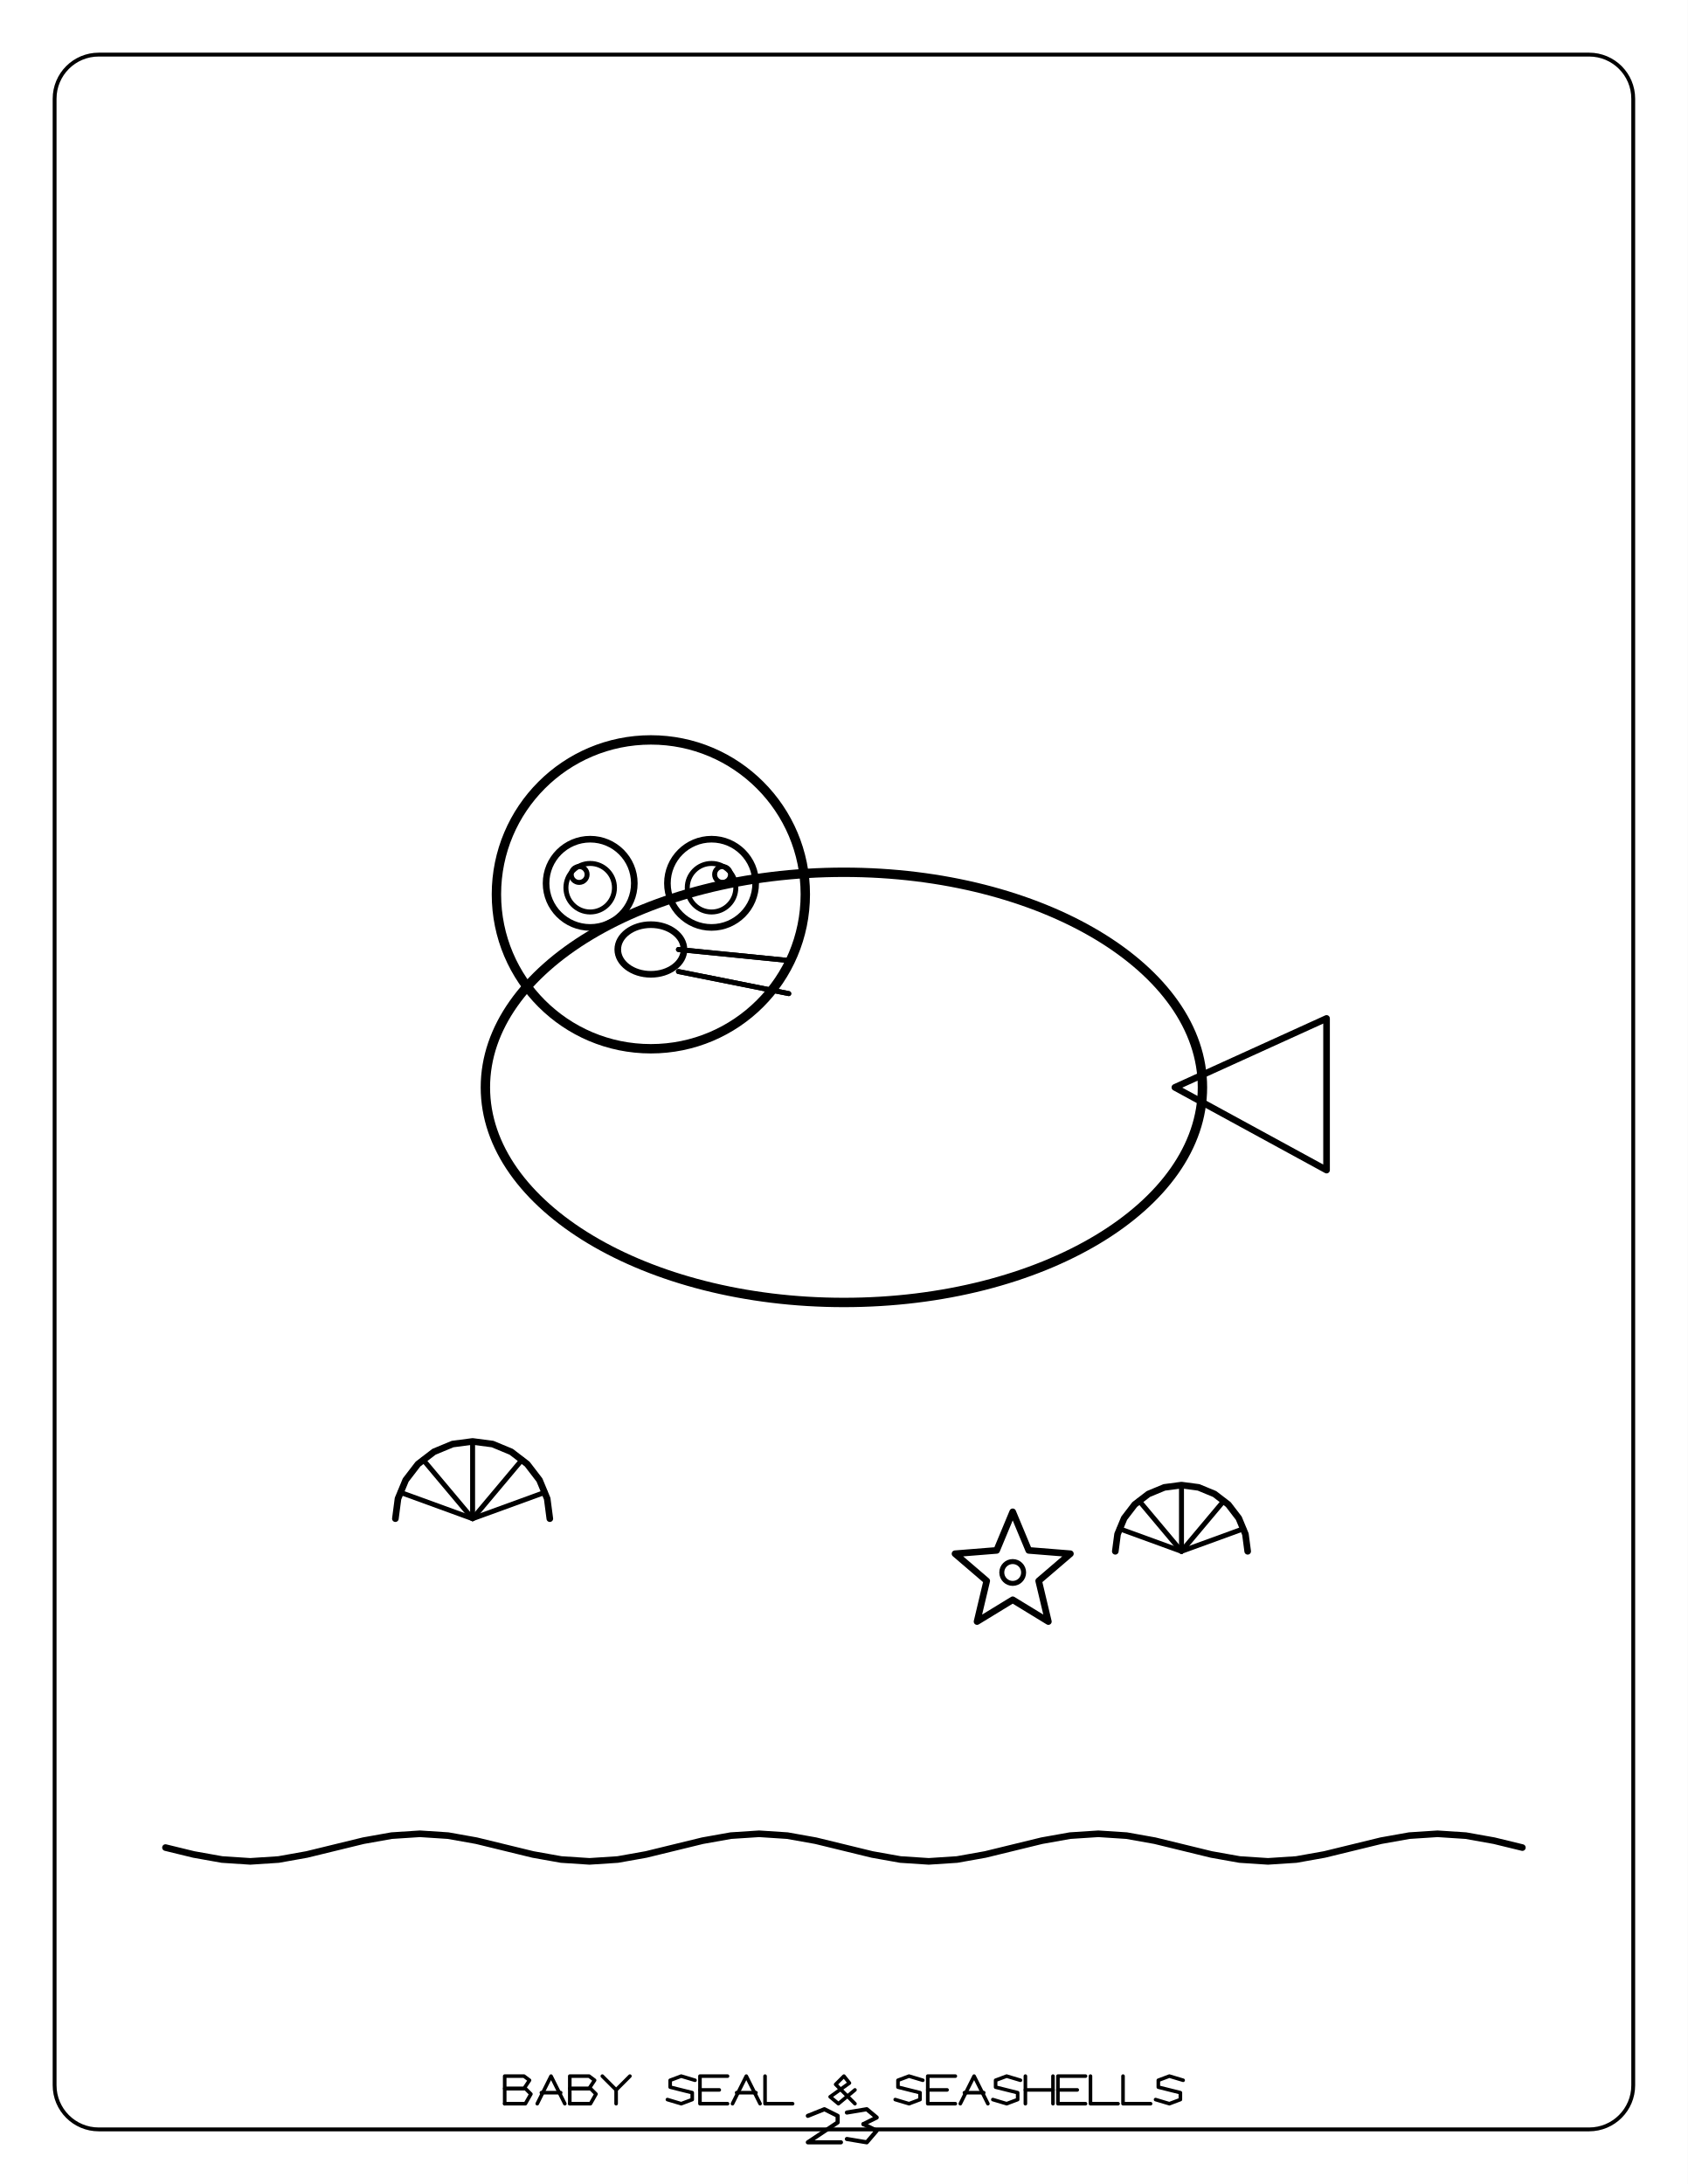
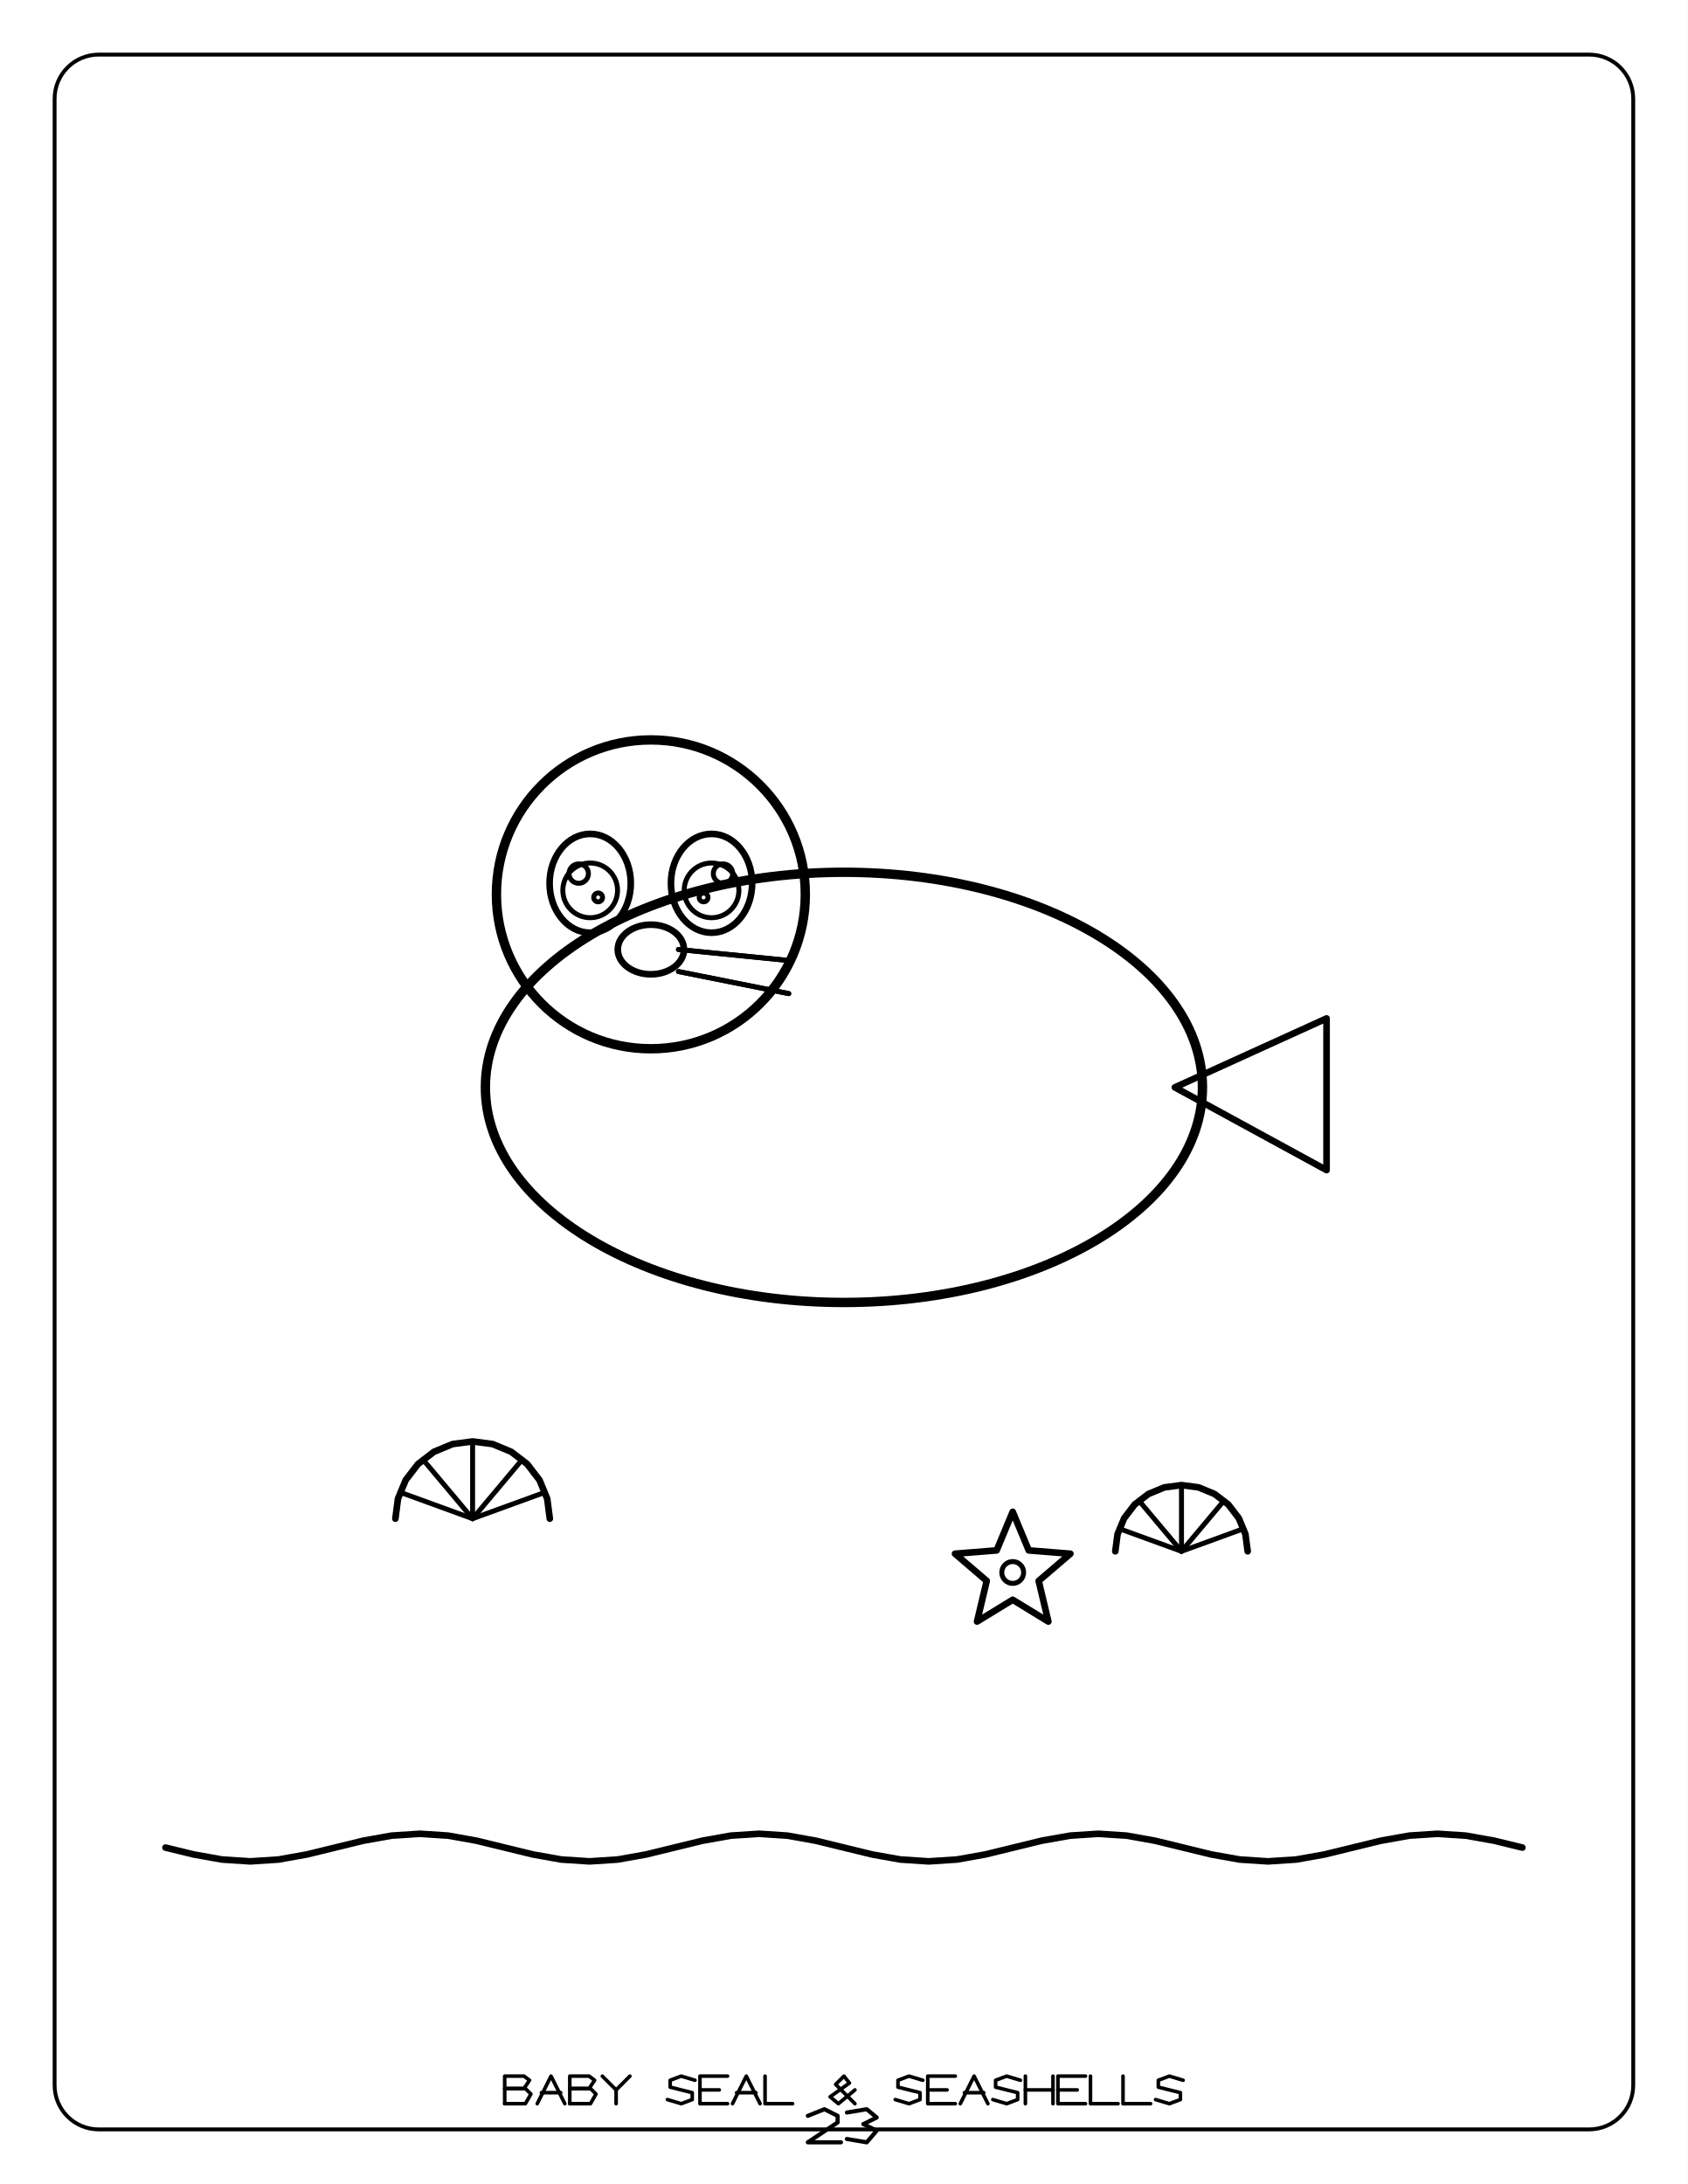
<svg xmlns="http://www.w3.org/2000/svg" width="612" height="792" viewBox="0 0 612 792">
  <rect x="0" y="0" width="612" height="792" fill="white" />
  <path d="M 35.8 19.8 L 576.2 19.8 C 585.04 19.8 592.2 26.96 592.2 35.8 L 592.2 756.2 C 592.2 765.04 585.04 772.2 576.2 772.2 L 35.8 772.2 C 26.96 772.2 19.8 765.04 19.8 756.2 L 19.8 35.8 C 19.8 26.96 26.96 19.8 35.8 19.8 Z" fill="none" stroke="black" stroke-width="1.4" stroke-linecap="round" stroke-linejoin="round" />
  <path d="M 436 394.32 C 436 437.4 377.8 472.32 306 472.32 C 234.2 472.32 176 437.4 176 394.32 C 176 351.24 234.2 316.32 306 316.32 C 377.8 316.32 436 351.24 436 394.32 Z" fill="none" stroke="black" stroke-width="3.4" stroke-linecap="round" stroke-linejoin="round" />
  <path d="M 292 324.32 C 292 355.25 266.93 380.32 236 380.32 C 205.07 380.32 180 355.25 180 324.32 C 180 293.39 205.07 268.32 236 268.32 C 266.93 268.32 292 293.39 292 324.32 Z" fill="none" stroke="black" stroke-width="3.4" stroke-linecap="round" stroke-linejoin="round" />
-   <path d="M 230 320.32 C 230 329.16 222.84 336.32 214 336.32 C 205.16 336.32 198 329.16 198 320.32 C 198 311.48 205.16 304.32 214 304.32 C 222.84 304.32 230 311.48 230 320.32 Z" fill="none" stroke="black" stroke-width="2.4" stroke-linecap="round" stroke-linejoin="round" />
-   <path d="M 222.8 321.92 C 222.8 326.78 218.86 330.72 214 330.72 C 209.14 330.72 205.2 326.78 205.2 321.92 C 205.2 317.06 209.14 313.12 214 313.12 C 218.86 313.12 222.8 317.06 222.8 321.92 Z" fill="none" stroke="black" stroke-width="1.8" stroke-linecap="round" stroke-linejoin="round" />
-   <path d="M 212.88 317.12 C 212.88 318.71 211.59 320 210 320 C 208.41 320 207.12 318.71 207.12 317.12 C 207.12 315.53 208.41 314.24 210 314.24 C 211.59 314.24 212.88 315.53 212.88 317.12 Z" fill="none" stroke="black" stroke-width="1.8" stroke-linecap="round" stroke-linejoin="round" />
-   <path d="M 274 320.32 C 274 329.16 266.84 336.32 258 336.32 C 249.16 336.32 242 329.16 242 320.32 C 242 311.48 249.16 304.32 258 304.32 C 266.84 304.32 274 311.48 274 320.32 Z" fill="none" stroke="black" stroke-width="2.4" stroke-linecap="round" stroke-linejoin="round" />
-   <path d="M 266.8 321.92 C 266.8 326.78 262.86 330.72 258 330.72 C 253.14 330.72 249.2 326.78 249.2 321.92 C 249.2 317.06 253.14 313.12 258 313.12 C 262.86 313.12 266.8 317.06 266.8 321.92 Z" fill="none" stroke="black" stroke-width="1.8" stroke-linecap="round" stroke-linejoin="round" />
-   <path d="M 264.88 317.12 C 264.88 318.71 263.59 320 262 320 C 260.41 320 259.12 318.71 259.12 317.12 C 259.12 315.53 260.41 314.24 262 314.24 C 263.59 314.24 264.88 315.53 264.88 317.12 Z" fill="none" stroke="black" stroke-width="1.8" stroke-linecap="round" stroke-linejoin="round" />
+   <path d="M 228.72 320.32 C 228.72 330.22 222.13 338.24 214 338.24 C 205.87 338.24 199.28 330.22 199.28 320.32 C 199.28 310.42 205.87 302.4 214 302.4 C 222.13 302.4 228.72 310.42 228.72 320.32 Z" fill="none" stroke="black" stroke-width="2.4" stroke-linecap="round" stroke-linejoin="round" />
+   <path d="M 223.92 322.88 C 223.92 328.36 219.48 332.8 214 332.8 C 208.52 332.8 204.08 328.36 204.08 322.88 C 204.08 317.4 208.52 312.96 214 312.96 C 219.48 312.96 223.92 317.4 223.92 322.88 Z" fill="none" stroke="black" stroke-width="1.8" stroke-linecap="round" stroke-linejoin="round" />
+   <path d="M 213.36 316.8 C 213.36 318.74 211.78 320.32 209.84 320.32 C 207.9 320.32 206.32 318.74 206.32 316.8 C 206.32 314.86 207.9 313.28 209.84 313.28 C 211.78 313.28 213.36 314.86 213.36 316.8 Z" fill="none" stroke="black" stroke-width="1.8" stroke-linecap="round" stroke-linejoin="round" />
+   <path d="M 218.48 325.44 C 218.48 326.32 217.76 327.04 216.88 327.04 C 216 327.04 215.28 326.32 215.28 325.44 C 215.28 324.56 216 323.84 216.88 323.84 C 217.76 323.84 218.48 324.56 218.48 325.44 Z" fill="none" stroke="black" stroke-width="1.8" stroke-linecap="round" stroke-linejoin="round" />
+   <path d="M 272.72 320.32 C 272.72 330.22 266.13 338.24 258 338.24 C 249.87 338.24 243.28 330.22 243.28 320.32 C 243.28 310.42 249.87 302.4 258 302.4 C 266.13 302.4 272.72 310.42 272.72 320.32 Z" fill="none" stroke="black" stroke-width="2.4" stroke-linecap="round" stroke-linejoin="round" />
+   <path d="M 267.92 322.88 C 267.92 328.36 263.48 332.8 258 332.8 C 252.52 332.8 248.08 328.36 248.08 322.88 C 248.08 317.4 252.52 312.96 258 312.96 C 263.48 312.96 267.92 317.4 267.92 322.88 Z" fill="none" stroke="black" stroke-width="1.8" stroke-linecap="round" stroke-linejoin="round" />
+   <path d="M 265.68 316.8 C 265.68 318.74 264.1 320.32 262.16 320.32 C 260.22 320.32 258.64 318.74 258.64 316.8 C 258.64 314.86 260.22 313.28 262.16 313.28 C 264.1 313.28 265.68 314.86 265.68 316.8 Z" fill="none" stroke="black" stroke-width="1.8" stroke-linecap="round" stroke-linejoin="round" />
+   <path d="M 256.72 325.44 C 256.72 326.32 256 327.04 255.12 327.04 C 254.24 327.04 253.52 326.32 253.52 325.44 C 253.52 324.56 254.24 323.84 255.12 323.84 C 256 323.84 256.72 324.56 256.72 325.44 Z" fill="none" stroke="black" stroke-width="1.8" stroke-linecap="round" stroke-linejoin="round" />
  <path d="M 248 344.32 C 248 349.29 242.63 353.32 236 353.32 C 229.37 353.32 224 349.29 224 344.32 C 224 339.35 229.37 335.32 236 335.32 C 242.63 335.32 248 339.35 248 344.32 Z" fill="none" stroke="black" stroke-width="2.4" stroke-linecap="round" stroke-linejoin="round" />
  <path d="M 246 344.32 L 286 348.32" fill="none" stroke="black" stroke-width="1.8" stroke-linecap="round" stroke-linejoin="round" />
  <path d="M 246 352.32 L 286 360.32" fill="none" stroke="black" stroke-width="1.8" stroke-linecap="round" stroke-linejoin="round" />
  <path d="M 246 344.32 L 286 348.32" fill="none" stroke="black" stroke-width="1.8" stroke-linecap="round" stroke-linejoin="round" />
  <path d="M 246 352.32 L 286 360.32" fill="none" stroke="black" stroke-width="1.8" stroke-linecap="round" stroke-linejoin="round" />
  <path d="M 426 394.32 L 481 369.32 L 481 424.32 Z" fill="none" stroke="black" stroke-width="2.4" stroke-linecap="round" stroke-linejoin="round" />
  <path d="M 143.36 550.72 L 144.31 543.47 L 147.11 536.72 L 151.56 530.92 L 157.36 526.47 L 164.11 523.67 L 171.36 522.72 L 178.61 523.67 L 185.36 526.47 L 191.16 530.92 L 195.61 536.72 L 198.41 543.47 L 199.36 550.72" fill="none" stroke="black" stroke-width="2.4" stroke-linecap="round" stroke-linejoin="round" />
  <path d="M 171.36 550.72 L 145.05 541.14" fill="none" stroke="black" stroke-width="1.8" stroke-linecap="round" stroke-linejoin="round" />
  <path d="M 171.36 550.72 L 153.36 529.27" fill="none" stroke="black" stroke-width="1.8" stroke-linecap="round" stroke-linejoin="round" />
  <path d="M 171.36 550.72 L 171.36 522.72" fill="none" stroke="black" stroke-width="1.8" stroke-linecap="round" stroke-linejoin="round" />
  <path d="M 171.36 550.72 L 189.36 529.27" fill="none" stroke="black" stroke-width="1.8" stroke-linecap="round" stroke-linejoin="round" />
  <path d="M 171.36 550.72 L 197.67 541.14" fill="none" stroke="black" stroke-width="1.8" stroke-linecap="round" stroke-linejoin="round" />
  <path d="M 404.4 562.56 L 405.22 556.35 L 407.62 550.56 L 411.43 545.59 L 416.4 541.78 L 422.19 539.38 L 428.4 538.56 L 434.61 539.38 L 440.4 541.78 L 445.37 545.59 L 449.18 550.56 L 451.58 556.35 L 452.4 562.56" fill="none" stroke="black" stroke-width="2.4" stroke-linecap="round" stroke-linejoin="round" />
  <path d="M 428.4 562.56 L 405.85 554.35" fill="none" stroke="black" stroke-width="1.8" stroke-linecap="round" stroke-linejoin="round" />
  <path d="M 428.4 562.56 L 412.97 544.17" fill="none" stroke="black" stroke-width="1.8" stroke-linecap="round" stroke-linejoin="round" />
  <path d="M 428.4 562.56 L 428.4 538.56" fill="none" stroke="black" stroke-width="1.8" stroke-linecap="round" stroke-linejoin="round" />
  <path d="M 428.4 562.56 L 443.83 544.17" fill="none" stroke="black" stroke-width="1.8" stroke-linecap="round" stroke-linejoin="round" />
  <path d="M 428.4 562.56 L 450.95 554.35" fill="none" stroke="black" stroke-width="1.8" stroke-linecap="round" stroke-linejoin="round" />
  <path d="M 367.2 548.24 L 373.02 562.23 L 388.12 563.44 L 376.62 573.3 L 380.13 588.04 L 367.2 580.14 L 354.27 588.04 L 357.78 573.3 L 346.28 563.44 L 361.38 562.23 Z" fill="none" stroke="black" stroke-width="2.4" stroke-linecap="round" stroke-linejoin="round" />
  <path d="M 371.16 570.24 C 371.16 572.43 369.39 574.2 367.2 574.2 C 365.01 574.2 363.24 572.43 363.24 570.24 C 363.24 568.05 365.01 566.28 367.2 566.28 C 369.39 566.28 371.16 568.05 371.16 570.24 Z" fill="none" stroke="black" stroke-width="1.8" stroke-linecap="round" stroke-linejoin="round" />
  <path d="M 60 670 L 70.25 672.5 L 80.5 674.33 L 90.75 675 L 101 674.33 L 111.25 672.5 L 121.5 670 L 131.75 667.5 L 142 665.67 L 152.25 665 L 162.5 665.67 L 172.75 667.5 L 183 670 L 193.25 672.5 L 203.5 674.33 L 213.75 675 L 224 674.33 L 234.25 672.5 L 244.5 670 L 254.75 667.5 L 265 665.67 L 275.25 665 L 285.5 665.67 L 295.75 667.5 L 306 670 L 316.25 672.5 L 326.5 674.33 L 336.75 675 L 347 674.33 L 357.25 672.5 L 367.5 670 L 377.75 667.5 L 388 665.67 L 398.25 665 L 408.5 665.67 L 418.75 667.5 L 429 670 L 439.25 672.5 L 449.5 674.33 L 459.75 675 L 470 674.33 L 480.25 672.5 L 490.5 670 L 500.75 667.5 L 511 665.67 L 521.25 665 L 531.5 665.67 L 541.75 667.5 L 552 670" fill="none" stroke="black" stroke-width="2.4" stroke-linecap="round" stroke-linejoin="round" />
  <path d="M 183 762.88 L 183 752.88 L 190 752.88 L 192 754.38 L 190 757.38 L 183 757.38" fill="none" stroke="black" stroke-width="1.3" stroke-linecap="round" stroke-linejoin="round" />
  <path d="M 183 757.38 L 190.5 757.38 L 192.5 759.38 L 190.5 762.88 L 183 762.88" fill="none" stroke="black" stroke-width="1.3" stroke-linecap="round" stroke-linejoin="round" />
  <path d="M 194.8 762.88 L 199.8 752.88 L 204.8 762.88" fill="none" stroke="black" stroke-width="1.3" stroke-linecap="round" stroke-linejoin="round" />
  <path d="M 196.3 758.88 L 203.3 758.88" fill="none" stroke="black" stroke-width="1.3" stroke-linecap="round" stroke-linejoin="round" />
  <path d="M 206.6 762.88 L 206.6 752.88 L 213.6 752.88 L 215.6 754.38 L 213.6 757.38 L 206.6 757.38" fill="none" stroke="black" stroke-width="1.3" stroke-linecap="round" stroke-linejoin="round" />
  <path d="M 206.6 757.38 L 214.1 757.38 L 216.1 759.38 L 214.1 762.88 L 206.6 762.88" fill="none" stroke="black" stroke-width="1.3" stroke-linecap="round" stroke-linejoin="round" />
  <path d="M 218.4 752.88 L 223.4 757.88 L 228.4 752.88" fill="none" stroke="black" stroke-width="1.3" stroke-linecap="round" stroke-linejoin="round" />
  <path d="M 223.4 757.88 L 223.4 762.88" fill="none" stroke="black" stroke-width="1.3" stroke-linecap="round" stroke-linejoin="round" />
  <path d="M 252 754.38 L 247 752.88 L 243 754.38 L 243 756.88 L 251 758.88 L 251 761.38 L 247 762.88 L 242 761.38" fill="none" stroke="black" stroke-width="1.3" stroke-linecap="round" stroke-linejoin="round" />
  <path d="M 263.8 752.88 L 253.8 752.88 L 253.8 762.88 L 263.8 762.88" fill="none" stroke="black" stroke-width="1.3" stroke-linecap="round" stroke-linejoin="round" />
  <path d="M 253.8 757.88 L 260.8 757.88" fill="none" stroke="black" stroke-width="1.3" stroke-linecap="round" stroke-linejoin="round" />
  <path d="M 265.6 762.88 L 270.6 752.88 L 275.6 762.88" fill="none" stroke="black" stroke-width="1.3" stroke-linecap="round" stroke-linejoin="round" />
  <path d="M 267.1 758.88 L 274.1 758.88" fill="none" stroke="black" stroke-width="1.3" stroke-linecap="round" stroke-linejoin="round" />
  <path d="M 277.4 752.88 L 277.4 762.88 L 287.4 762.88" fill="none" stroke="black" stroke-width="1.3" stroke-linecap="round" stroke-linejoin="round" />
  <path d="M 310 762.88 L 303 755.88 L 306 752.88 L 308 755.38 L 301 760.38 L 304 762.88 L 310 757.88" fill="none" stroke="black" stroke-width="1.3" stroke-linecap="round" stroke-linejoin="round" />
  <path d="M 334.6 754.38 L 329.6 752.88 L 325.6 754.38 L 325.6 756.88 L 333.6 758.88 L 333.6 761.38 L 329.6 762.88 L 324.6 761.38" fill="none" stroke="black" stroke-width="1.3" stroke-linecap="round" stroke-linejoin="round" />
  <path d="M 346.4 752.88 L 336.4 752.88 L 336.4 762.88 L 346.4 762.88" fill="none" stroke="black" stroke-width="1.3" stroke-linecap="round" stroke-linejoin="round" />
  <path d="M 336.4 757.88 L 343.4 757.88" fill="none" stroke="black" stroke-width="1.3" stroke-linecap="round" stroke-linejoin="round" />
  <path d="M 348.2 762.88 L 353.2 752.88 L 358.2 762.88" fill="none" stroke="black" stroke-width="1.3" stroke-linecap="round" stroke-linejoin="round" />
  <path d="M 349.7 758.88 L 356.7 758.88" fill="none" stroke="black" stroke-width="1.3" stroke-linecap="round" stroke-linejoin="round" />
  <path d="M 370 754.38 L 365 752.88 L 361 754.38 L 361 756.88 L 369 758.88 L 369 761.38 L 365 762.88 L 360 761.38" fill="none" stroke="black" stroke-width="1.3" stroke-linecap="round" stroke-linejoin="round" />
  <path d="M 371.8 762.88 L 371.8 752.88" fill="none" stroke="black" stroke-width="1.3" stroke-linecap="round" stroke-linejoin="round" />
  <path d="M 381.8 762.88 L 381.8 752.88" fill="none" stroke="black" stroke-width="1.3" stroke-linecap="round" stroke-linejoin="round" />
  <path d="M 371.8 757.88 L 381.8 757.88" fill="none" stroke="black" stroke-width="1.3" stroke-linecap="round" stroke-linejoin="round" />
  <path d="M 393.6 752.88 L 383.6 752.88 L 383.6 762.88 L 393.6 762.88" fill="none" stroke="black" stroke-width="1.3" stroke-linecap="round" stroke-linejoin="round" />
  <path d="M 383.6 757.88 L 390.6 757.88" fill="none" stroke="black" stroke-width="1.3" stroke-linecap="round" stroke-linejoin="round" />
  <path d="M 395.4 752.88 L 395.4 762.88 L 405.4 762.88" fill="none" stroke="black" stroke-width="1.3" stroke-linecap="round" stroke-linejoin="round" />
  <path d="M 407.2 752.88 L 407.2 762.88 L 417.2 762.88" fill="none" stroke="black" stroke-width="1.3" stroke-linecap="round" stroke-linejoin="round" />
  <path d="M 429 754.38 L 424 752.88 L 420 754.38 L 420 756.88 L 428 758.88 L 428 761.38 L 424 762.88 L 419 761.38" fill="none" stroke="black" stroke-width="1.3" stroke-linecap="round" stroke-linejoin="round" />
  <path d="M 292.92 767.28 L 298.92 764.88 L 303.72 767.28 L 303.72 769.68 L 292.92 776.88 L 304.92 776.88" fill="none" stroke="black" stroke-width="1.5" stroke-linecap="round" stroke-linejoin="round" />
  <path d="M 307.08 766.08 L 314.28 764.88 L 317.88 767.88 L 313.08 770.28" fill="none" stroke="black" stroke-width="1.5" stroke-linecap="round" stroke-linejoin="round" />
  <path d="M 313.08 770.28 L 317.88 772.68 L 314.28 776.88 L 307.08 775.68" fill="none" stroke="black" stroke-width="1.5" stroke-linecap="round" stroke-linejoin="round" />
</svg>
